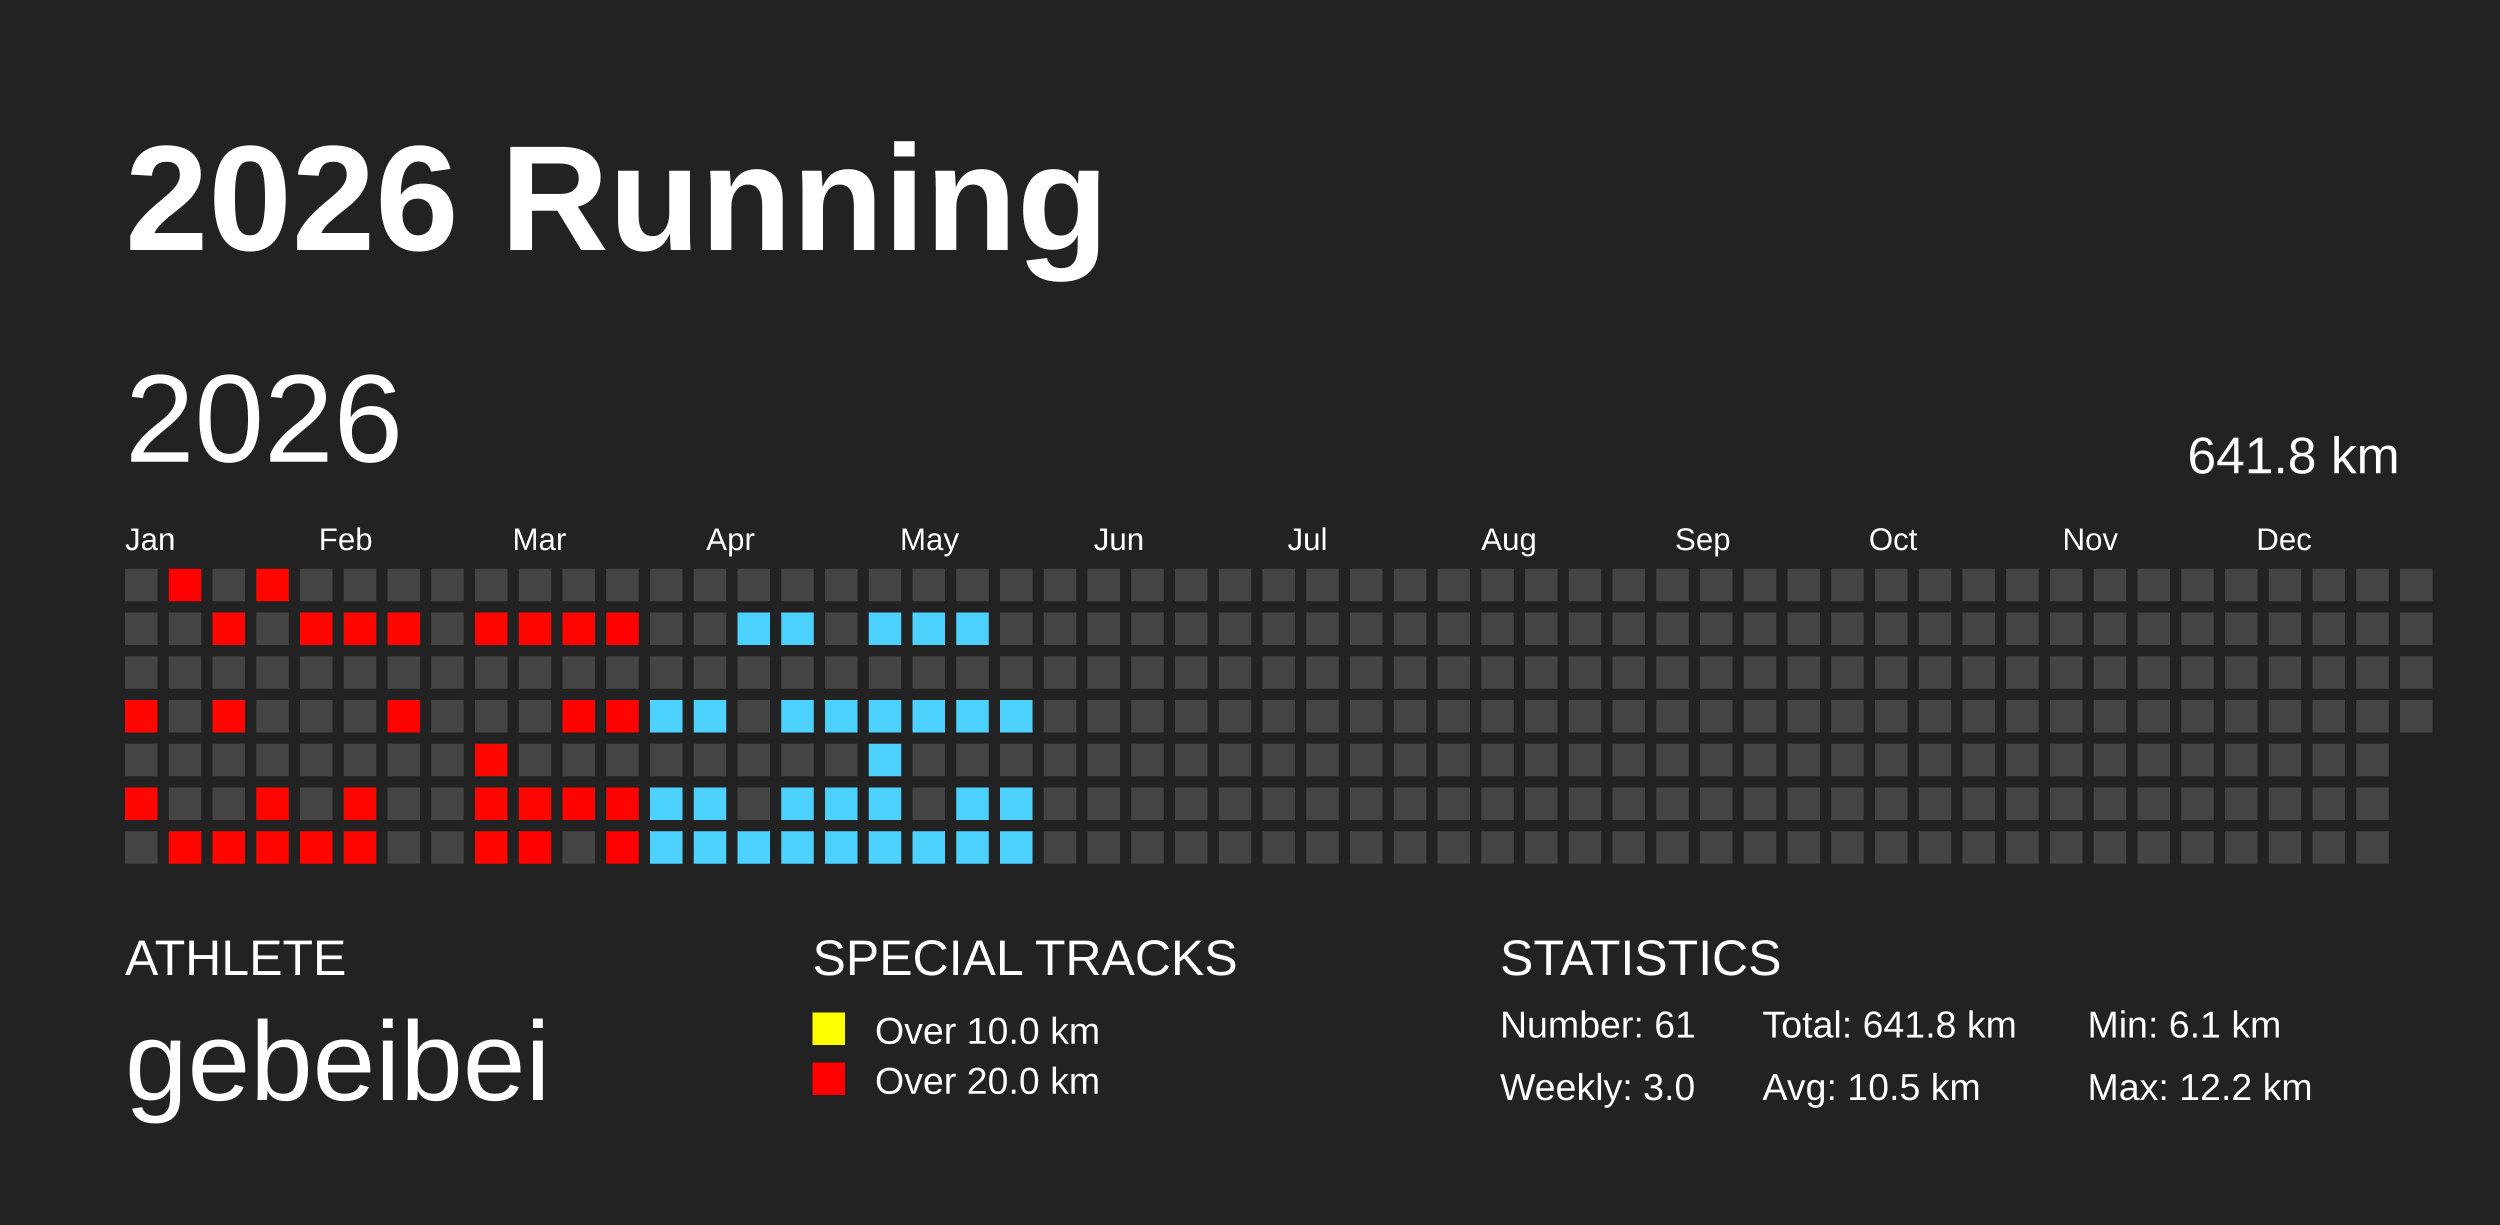
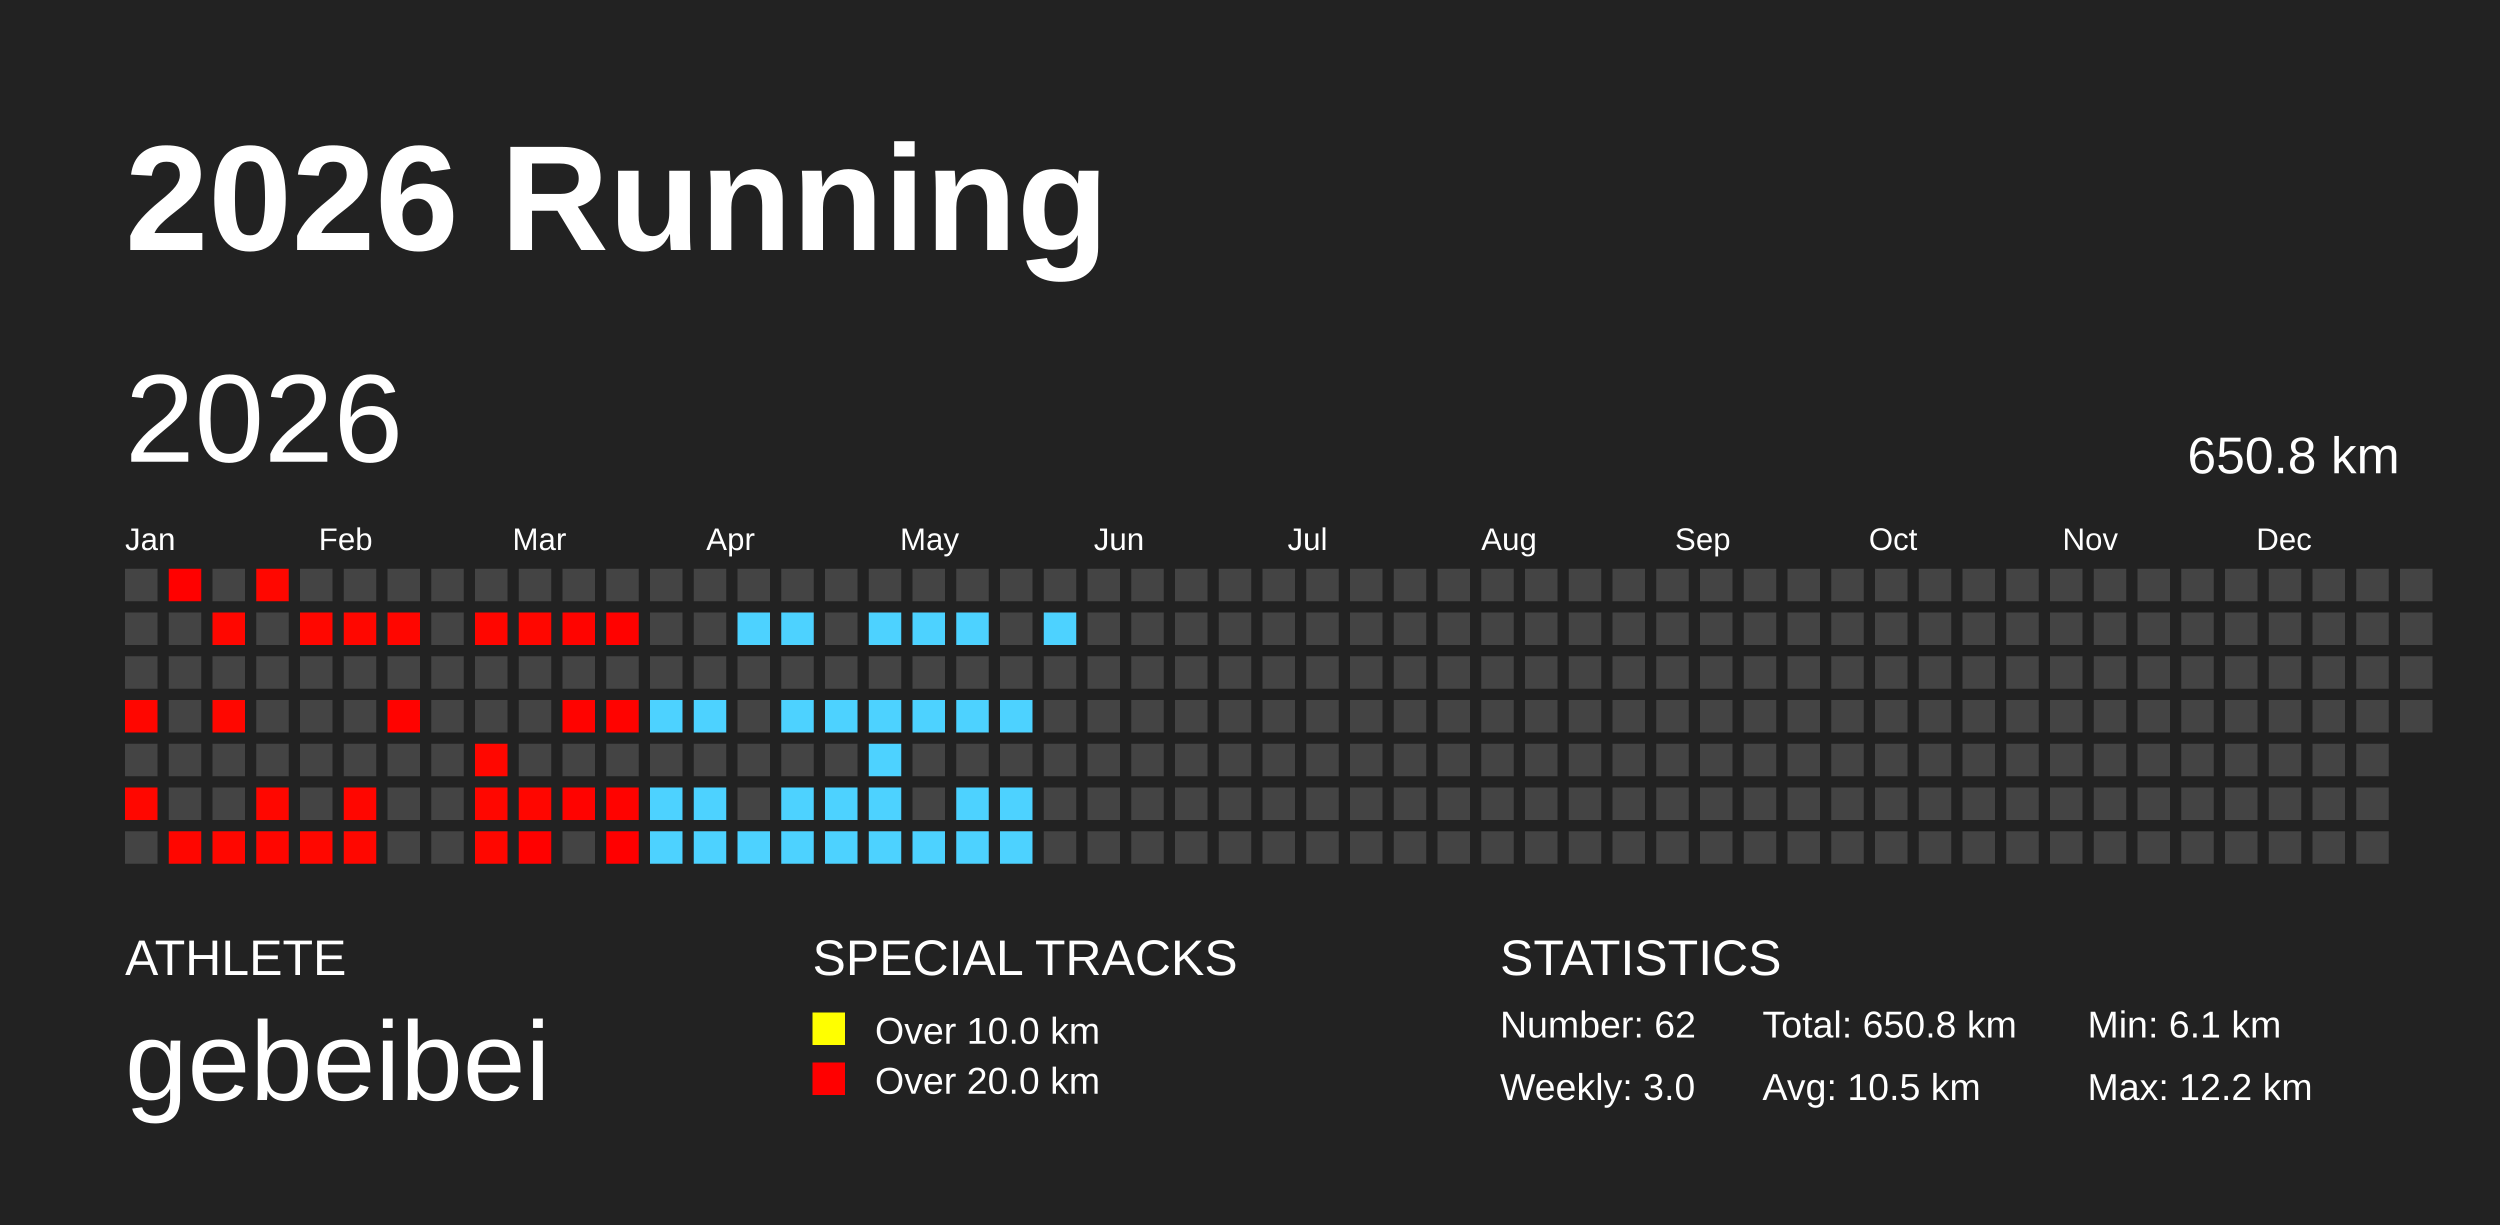
<svg xmlns="http://www.w3.org/2000/svg" baseProfile="full" height="98mm" version="1.1" viewBox="0,0,200,98" width="200mm">
  <defs />
  <rect fill="#222222" height="98" width="200" x="0" y="0" />
  <text fill="#FFFFFF" style="font-size:12px; font-family:Arial; font-weight:bold;" x="10" y="20">2026 Running</text>
  <text fill="#FFFFFF" style="font-size:4px; font-family:Arial" x="10" y="78">ATHLETE</text>
  <text fill="#FFFFFF" style="font-size:9px; font-family:Arial" x="10" y="88">gebeibei</text>
  <text fill="#FFFFFF" style="font-size:4px; font-family:Arial" x="65" y="78">SPECIAL TRACKS</text>
  <rect fill="yellow" height="2.6" width="2.6" x="65" y="81" />
  <text fill="#FFFFFF" style="font-size:3px; font-family:Arial" x="70" y="83.5">Over 10.0 km</text>
  <rect fill="red" height="2.6" width="2.6" x="65" y="85" />
  <text fill="#FFFFFF" style="font-size:3px; font-family:Arial" x="70" y="87.5">Over 20.0 km</text>
  <text fill="#FFFFFF" style="font-size:4px; font-family:Arial" x="120" y="78">STATISTICS</text>
-   <text fill="#FFFFFF" style="font-size:3px; font-family:Arial" x="120" y="83">Number: 61</text>
+   <text fill="#FFFFFF" style="font-size:3px; font-family:Arial" x="120" y="83">Number: 62</text>
  <text fill="#FFFFFF" style="font-size:3px; font-family:Arial" x="120" y="88">Weekly: 3.0</text>
-   <text fill="#FFFFFF" style="font-size:3px; font-family:Arial" x="141" y="83">Total: 641.8 km</text>
+   <text fill="#FFFFFF" style="font-size:3px; font-family:Arial" x="141" y="83">Total: 650.8 km</text>
  <text fill="#FFFFFF" style="font-size:3px; font-family:Arial" x="141" y="88">Avg: 10.5 km</text>
  <text fill="#FFFFFF" style="font-size:3px; font-family:Arial" x="167" y="83">Min: 6.1 km</text>
  <text fill="#FFFFFF" style="font-size:3px; font-family:Arial" x="167" y="88">Max: 12.2 km</text>
  <text dominant-baseline="hanging" fill="#FFFFFF" style="font-size:10.0px; font-family:Arial;" x="10" y="30">2026</text>
-   <text dominant-baseline="hanging" fill="#FFFFFF" style="font-size:4.125px; font-family:Arial;" x="175" y="35">641.8 km</text>
+   <text dominant-baseline="hanging" fill="#FFFFFF" style="font-size:4.125px; font-family:Arial;" x="175" y="35">650.8 km</text>
  <text fill="#FFFFFF" style="font-size:2.5px; font-family:Arial" x="10.0" y="44">Jan</text>
  <text fill="#FFFFFF" style="font-size:2.5px; font-family:Arial" x="25.5" y="44">Feb</text>
  <text fill="#FFFFFF" style="font-size:2.5px; font-family:Arial" x="41.0" y="44">Mar</text>
  <text fill="#FFFFFF" style="font-size:2.5px; font-family:Arial" x="56.5" y="44">Apr</text>
  <text fill="#FFFFFF" style="font-size:2.5px; font-family:Arial" x="72.0" y="44">May</text>
  <text fill="#FFFFFF" style="font-size:2.5px; font-family:Arial" x="87.5" y="44">Jun</text>
  <text fill="#FFFFFF" style="font-size:2.5px; font-family:Arial" x="103.0" y="44">Jul</text>
  <text fill="#FFFFFF" style="font-size:2.5px; font-family:Arial" x="118.5" y="44">Aug</text>
  <text fill="#FFFFFF" style="font-size:2.5px; font-family:Arial" x="134.0" y="44">Sep</text>
  <text fill="#FFFFFF" style="font-size:2.5px; font-family:Arial" x="149.5" y="44">Oct</text>
  <text fill="#FFFFFF" style="font-size:2.5px; font-family:Arial" x="165.0" y="44">Nov</text>
  <text fill="#FFFFFF" style="font-size:2.5px; font-family:Arial" x="180.5" y="44">Dec</text>
  <rect fill="#444444" height="2.6" width="2.6" x="10.0" y="45.5" />
  <rect fill="#444444" height="2.6" width="2.6" x="10.0" y="49.0" />
  <rect fill="#444444" height="2.6" width="2.6" x="10.0" y="52.5" />
  <rect fill="#ff0600" height="2.6" width="2.6" x="10.0" y="56.0" />
  <rect fill="#444444" height="2.6" width="2.6" x="10.0" y="59.5" />
  <rect fill="#ff0700" height="2.6" width="2.6" x="10.0" y="63.0" />
  <rect fill="#444444" height="2.6" width="2.6" x="10.0" y="66.5" />
  <rect fill="#ff0100" height="2.6" width="2.6" x="13.5" y="45.5" />
  <rect fill="#444444" height="2.6" width="2.6" x="13.5" y="49.0" />
  <rect fill="#444444" height="2.6" width="2.6" x="13.5" y="52.5" />
  <rect fill="#444444" height="2.6" width="2.6" x="13.5" y="56.0" />
  <rect fill="#444444" height="2.6" width="2.6" x="13.5" y="59.5" />
  <rect fill="#444444" height="2.6" width="2.6" x="13.5" y="63.0" />
  <rect fill="#ff0600" height="2.6" width="2.6" x="13.5" y="66.5" />
  <rect fill="#444444" height="2.6" width="2.6" x="17.0" y="45.5" />
  <rect fill="#ff0700" height="2.6" width="2.6" x="17.0" y="49.0" />
  <rect fill="#444444" height="2.6" width="2.6" x="17.0" y="52.5" />
  <rect fill="#ff0700" height="2.6" width="2.6" x="17.0" y="56.0" />
  <rect fill="#444444" height="2.6" width="2.6" x="17.0" y="59.5" />
  <rect fill="#444444" height="2.6" width="2.6" x="17.0" y="63.0" />
  <rect fill="#ff0700" height="2.6" width="2.6" x="17.0" y="66.5" />
  <rect fill="#ff0700" height="2.6" width="2.6" x="20.5" y="45.5" />
  <rect fill="#444444" height="2.6" width="2.6" x="20.5" y="49.0" />
  <rect fill="#444444" height="2.6" width="2.6" x="20.5" y="52.5" />
  <rect fill="#444444" height="2.6" width="2.6" x="20.5" y="56.0" />
  <rect fill="#444444" height="2.6" width="2.6" x="20.5" y="59.5" />
  <rect fill="#ff0700" height="2.6" width="2.6" x="20.5" y="63.0" />
  <rect fill="#ff0600" height="2.6" width="2.6" x="20.5" y="66.5" />
  <rect fill="#444444" height="2.6" width="2.6" x="24.0" y="45.5" />
  <rect fill="#ff0700" height="2.6" width="2.6" x="24.0" y="49.0" />
  <rect fill="#444444" height="2.6" width="2.6" x="24.0" y="52.5" />
  <rect fill="#444444" height="2.6" width="2.6" x="24.0" y="56.0" />
  <rect fill="#444444" height="2.6" width="2.6" x="24.0" y="59.5" />
  <rect fill="#444444" height="2.6" width="2.6" x="24.0" y="63.0" />
  <rect fill="#ff0700" height="2.6" width="2.6" x="24.0" y="66.5" />
  <rect fill="#444444" height="2.6" width="2.6" x="27.5" y="45.5" />
  <rect fill="#ff0700" height="2.6" width="2.6" x="27.5" y="49.0" />
  <rect fill="#444444" height="2.6" width="2.6" x="27.5" y="52.5" />
  <rect fill="#444444" height="2.6" width="2.6" x="27.5" y="56.0" />
  <rect fill="#444444" height="2.6" width="2.6" x="27.5" y="59.5" />
  <rect fill="#ff0600" height="2.6" width="2.6" x="27.5" y="63.0" />
  <rect fill="#ff0700" height="2.6" width="2.6" x="27.5" y="66.5" />
  <rect fill="#444444" height="2.6" width="2.6" x="31.0" y="45.5" />
  <rect fill="#ff0600" height="2.6" width="2.6" x="31.0" y="49.0" />
  <rect fill="#444444" height="2.6" width="2.6" x="31.0" y="52.5" />
  <rect fill="#ff0300" height="2.6" width="2.6" x="31.0" y="56.0" />
  <rect fill="#444444" height="2.6" width="2.6" x="31.0" y="59.5" />
  <rect fill="#444444" height="2.6" width="2.6" x="31.0" y="63.0" />
  <rect fill="#444444" height="2.6" width="2.6" x="31.0" y="66.5" />
  <rect fill="#444444" height="2.6" width="2.6" x="34.5" y="45.5" />
  <rect fill="#444444" height="2.6" width="2.6" x="34.5" y="49.0" />
  <rect fill="#444444" height="2.6" width="2.6" x="34.5" y="52.5" />
  <rect fill="#444444" height="2.6" width="2.6" x="34.5" y="56.0" />
  <rect fill="#444444" height="2.6" width="2.6" x="34.5" y="59.5" />
  <rect fill="#444444" height="2.6" width="2.6" x="34.5" y="63.0" />
  <rect fill="#444444" height="2.6" width="2.6" x="34.5" y="66.5" />
  <rect fill="#444444" height="2.6" width="2.6" x="38.0" y="45.5" />
  <rect fill="#ff0600" height="2.6" width="2.6" x="38.0" y="49.0" />
  <rect fill="#444444" height="2.6" width="2.6" x="38.0" y="52.5" />
  <rect fill="#444444" height="2.6" width="2.6" x="38.0" y="56.0" />
  <rect fill="#ff0700" height="2.6" width="2.6" x="38.0" y="59.5" />
  <rect fill="#ff0700" height="2.6" width="2.6" x="38.0" y="63.0" />
  <rect fill="#ff0700" height="2.6" width="2.6" x="38.0" y="66.5" />
  <rect fill="#444444" height="2.6" width="2.6" x="41.5" y="45.5" />
  <rect fill="#ff0700" height="2.6" width="2.6" x="41.5" y="49.0" />
  <rect fill="#444444" height="2.6" width="2.6" x="41.5" y="52.5" />
  <rect fill="#444444" height="2.6" width="2.6" x="41.5" y="56.0" />
  <rect fill="#444444" height="2.6" width="2.6" x="41.5" y="59.5" />
  <rect fill="#ff0600" height="2.6" width="2.6" x="41.5" y="63.0" />
  <rect fill="#ff0100" height="2.6" width="2.6" x="41.5" y="66.5" />
  <rect fill="#444444" height="2.6" width="2.6" x="45.0" y="45.5" />
  <rect fill="#ff0400" height="2.6" width="2.6" x="45.0" y="49.0" />
  <rect fill="#444444" height="2.6" width="2.6" x="45.0" y="52.5" />
  <rect fill="#ff0300" height="2.6" width="2.6" x="45.0" y="56.0" />
  <rect fill="#444444" height="2.6" width="2.6" x="45.0" y="59.5" />
  <rect fill="#ff0300" height="2.6" width="2.6" x="45.0" y="63.0" />
  <rect fill="#444444" height="2.6" width="2.6" x="45.0" y="66.5" />
  <rect fill="#444444" height="2.6" width="2.6" x="48.5" y="45.5" />
  <rect fill="#ff0200" height="2.6" width="2.6" x="48.5" y="49.0" />
  <rect fill="#444444" height="2.6" width="2.6" x="48.5" y="52.5" />
  <rect fill="#ff0300" height="2.6" width="2.6" x="48.5" y="56.0" />
  <rect fill="#444444" height="2.6" width="2.6" x="48.5" y="59.5" />
  <rect fill="#ff0300" height="2.6" width="2.6" x="48.5" y="63.0" />
  <rect fill="#ff0000" height="2.6" width="2.6" x="48.5" y="66.5" />
  <rect fill="#444444" height="2.6" width="2.6" x="52.0" y="45.5" />
  <rect fill="#444444" height="2.6" width="2.6" x="52.0" y="49.0" />
  <rect fill="#444444" height="2.6" width="2.6" x="52.0" y="52.5" />
  <rect fill="#4dd2ff" height="2.6" width="2.6" x="52.0" y="56.0" />
  <rect fill="#444444" height="2.6" width="2.6" x="52.0" y="59.5" />
  <rect fill="#4dd2ff" height="2.6" width="2.6" x="52.0" y="63.0" />
  <rect fill="#4dd2ff" height="2.6" width="2.6" x="52.0" y="66.5" />
  <rect fill="#444444" height="2.6" width="2.6" x="55.5" y="45.5" />
  <rect fill="#444444" height="2.6" width="2.6" x="55.5" y="49.0" />
  <rect fill="#444444" height="2.6" width="2.6" x="55.5" y="52.5" />
  <rect fill="#4dd2ff" height="2.6" width="2.6" x="55.5" y="56.0" />
  <rect fill="#444444" height="2.6" width="2.6" x="55.5" y="59.5" />
  <rect fill="#4dd2ff" height="2.6" width="2.6" x="55.5" y="63.0" />
  <rect fill="#4dd2ff" height="2.6" width="2.6" x="55.5" y="66.5" />
  <rect fill="#444444" height="2.6" width="2.6" x="59.0" y="45.5" />
  <rect fill="#4dd2ff" height="2.6" width="2.6" x="59.0" y="49.0" />
  <rect fill="#444444" height="2.6" width="2.6" x="59.0" y="52.5" />
  <rect fill="#444444" height="2.6" width="2.6" x="59.0" y="56.0" />
  <rect fill="#444444" height="2.6" width="2.6" x="59.0" y="59.5" />
  <rect fill="#444444" height="2.6" width="2.6" x="59.0" y="63.0" />
  <rect fill="#4dd2ff" height="2.6" width="2.6" x="59.0" y="66.5" />
  <rect fill="#444444" height="2.6" width="2.6" x="62.5" y="45.5" />
  <rect fill="#4dd2ff" height="2.6" width="2.6" x="62.5" y="49.0" />
  <rect fill="#444444" height="2.6" width="2.6" x="62.5" y="52.5" />
  <rect fill="#4dd2ff" height="2.6" width="2.6" x="62.5" y="56.0" />
  <rect fill="#444444" height="2.6" width="2.6" x="62.5" y="59.5" />
  <rect fill="#4dd2ff" height="2.6" width="2.6" x="62.5" y="63.0" />
  <rect fill="#4dd2ff" height="2.6" width="2.6" x="62.5" y="66.5" />
  <rect fill="#444444" height="2.6" width="2.6" x="66.0" y="45.5" />
  <rect fill="#444444" height="2.6" width="2.6" x="66.0" y="49.0" />
  <rect fill="#444444" height="2.6" width="2.6" x="66.0" y="52.5" />
  <rect fill="#4dd2ff" height="2.6" width="2.6" x="66.0" y="56.0" />
  <rect fill="#444444" height="2.6" width="2.6" x="66.0" y="59.5" />
  <rect fill="#4dd2ff" height="2.6" width="2.6" x="66.0" y="63.0" />
  <rect fill="#4dd2ff" height="2.6" width="2.6" x="66.0" y="66.5" />
  <rect fill="#444444" height="2.6" width="2.6" x="69.5" y="45.5" />
  <rect fill="#4dd2ff" height="2.6" width="2.6" x="69.5" y="49.0" />
  <rect fill="#444444" height="2.6" width="2.6" x="69.5" y="52.5" />
  <rect fill="#4dd2ff" height="2.6" width="2.6" x="69.5" y="56.0" />
  <rect fill="#4dd2ff" height="2.6" width="2.6" x="69.5" y="59.5" />
  <rect fill="#4dd2ff" height="2.6" width="2.6" x="69.5" y="63.0" />
  <rect fill="#4dd2ff" height="2.6" width="2.6" x="69.5" y="66.5" />
  <rect fill="#444444" height="2.6" width="2.6" x="73.0" y="45.5" />
  <rect fill="#4dd2ff" height="2.6" width="2.6" x="73.0" y="49.0" />
  <rect fill="#444444" height="2.6" width="2.6" x="73.0" y="52.5" />
  <rect fill="#4dd2ff" height="2.6" width="2.6" x="73.0" y="56.0" />
  <rect fill="#444444" height="2.6" width="2.6" x="73.0" y="59.5" />
  <rect fill="#444444" height="2.6" width="2.6" x="73.0" y="63.0" />
  <rect fill="#4dd2ff" height="2.6" width="2.6" x="73.0" y="66.5" />
  <rect fill="#444444" height="2.6" width="2.6" x="76.5" y="45.5" />
  <rect fill="#4dd2ff" height="2.6" width="2.6" x="76.5" y="49.0" />
  <rect fill="#444444" height="2.6" width="2.6" x="76.5" y="52.5" />
  <rect fill="#4dd2ff" height="2.6" width="2.6" x="76.5" y="56.0" />
  <rect fill="#444444" height="2.6" width="2.6" x="76.5" y="59.5" />
  <rect fill="#4dd2ff" height="2.6" width="2.6" x="76.5" y="63.0" />
  <rect fill="#4dd2ff" height="2.6" width="2.6" x="76.5" y="66.5" />
  <rect fill="#444444" height="2.6" width="2.6" x="80.0" y="45.5" />
  <rect fill="#444444" height="2.6" width="2.6" x="80.0" y="49.0" />
  <rect fill="#444444" height="2.6" width="2.6" x="80.0" y="52.5" />
  <rect fill="#4dd2ff" height="2.6" width="2.6" x="80.0" y="56.0" />
  <rect fill="#444444" height="2.6" width="2.6" x="80.0" y="59.5" />
  <rect fill="#4dd2ff" height="2.6" width="2.6" x="80.0" y="63.0" />
  <rect fill="#4dd2ff" height="2.6" width="2.6" x="80.0" y="66.5" />
  <rect fill="#444444" height="2.6" width="2.6" x="83.5" y="45.5" />
-   <rect fill="#444444" height="2.6" width="2.6" x="83.5" y="49.0" />
+   <rect fill="#4dd2ff" height="2.6" width="2.6" x="83.5" y="49.0" />
  <rect fill="#444444" height="2.6" width="2.6" x="83.5" y="52.5" />
  <rect fill="#444444" height="2.6" width="2.6" x="83.5" y="56.0" />
  <rect fill="#444444" height="2.6" width="2.6" x="83.5" y="59.5" />
  <rect fill="#444444" height="2.6" width="2.6" x="83.5" y="63.0" />
  <rect fill="#444444" height="2.6" width="2.6" x="83.5" y="66.5" />
  <rect fill="#444444" height="2.6" width="2.6" x="87.0" y="45.5" />
  <rect fill="#444444" height="2.6" width="2.6" x="87.0" y="49.0" />
  <rect fill="#444444" height="2.6" width="2.6" x="87.0" y="52.5" />
  <rect fill="#444444" height="2.6" width="2.6" x="87.0" y="56.0" />
  <rect fill="#444444" height="2.6" width="2.6" x="87.0" y="59.5" />
  <rect fill="#444444" height="2.6" width="2.6" x="87.0" y="63.0" />
  <rect fill="#444444" height="2.6" width="2.6" x="87.0" y="66.5" />
  <rect fill="#444444" height="2.6" width="2.6" x="90.5" y="45.5" />
  <rect fill="#444444" height="2.6" width="2.6" x="90.5" y="49.0" />
  <rect fill="#444444" height="2.6" width="2.6" x="90.5" y="52.5" />
  <rect fill="#444444" height="2.6" width="2.6" x="90.5" y="56.0" />
  <rect fill="#444444" height="2.6" width="2.6" x="90.5" y="59.5" />
  <rect fill="#444444" height="2.6" width="2.6" x="90.5" y="63.0" />
  <rect fill="#444444" height="2.6" width="2.6" x="90.5" y="66.5" />
  <rect fill="#444444" height="2.6" width="2.6" x="94.0" y="45.5" />
  <rect fill="#444444" height="2.6" width="2.6" x="94.0" y="49.0" />
  <rect fill="#444444" height="2.6" width="2.6" x="94.0" y="52.5" />
  <rect fill="#444444" height="2.6" width="2.6" x="94.0" y="56.0" />
  <rect fill="#444444" height="2.6" width="2.6" x="94.0" y="59.5" />
  <rect fill="#444444" height="2.6" width="2.6" x="94.0" y="63.0" />
  <rect fill="#444444" height="2.6" width="2.6" x="94.0" y="66.5" />
  <rect fill="#444444" height="2.6" width="2.6" x="97.5" y="45.5" />
  <rect fill="#444444" height="2.6" width="2.6" x="97.5" y="49.0" />
  <rect fill="#444444" height="2.6" width="2.6" x="97.5" y="52.5" />
  <rect fill="#444444" height="2.6" width="2.6" x="97.5" y="56.0" />
  <rect fill="#444444" height="2.6" width="2.6" x="97.5" y="59.5" />
  <rect fill="#444444" height="2.6" width="2.6" x="97.5" y="63.0" />
  <rect fill="#444444" height="2.6" width="2.6" x="97.5" y="66.5" />
  <rect fill="#444444" height="2.6" width="2.6" x="101.0" y="45.5" />
  <rect fill="#444444" height="2.6" width="2.6" x="101.0" y="49.0" />
  <rect fill="#444444" height="2.6" width="2.6" x="101.0" y="52.5" />
  <rect fill="#444444" height="2.6" width="2.6" x="101.0" y="56.0" />
  <rect fill="#444444" height="2.6" width="2.6" x="101.0" y="59.5" />
  <rect fill="#444444" height="2.6" width="2.6" x="101.0" y="63.0" />
  <rect fill="#444444" height="2.6" width="2.6" x="101.0" y="66.5" />
  <rect fill="#444444" height="2.6" width="2.6" x="104.5" y="45.5" />
  <rect fill="#444444" height="2.6" width="2.6" x="104.5" y="49.0" />
  <rect fill="#444444" height="2.6" width="2.6" x="104.5" y="52.5" />
  <rect fill="#444444" height="2.6" width="2.6" x="104.5" y="56.0" />
  <rect fill="#444444" height="2.6" width="2.6" x="104.5" y="59.5" />
  <rect fill="#444444" height="2.6" width="2.6" x="104.5" y="63.0" />
  <rect fill="#444444" height="2.6" width="2.6" x="104.5" y="66.5" />
  <rect fill="#444444" height="2.6" width="2.6" x="108.0" y="45.5" />
  <rect fill="#444444" height="2.6" width="2.6" x="108.0" y="49.0" />
  <rect fill="#444444" height="2.6" width="2.6" x="108.0" y="52.5" />
  <rect fill="#444444" height="2.6" width="2.6" x="108.0" y="56.0" />
  <rect fill="#444444" height="2.6" width="2.6" x="108.0" y="59.5" />
  <rect fill="#444444" height="2.6" width="2.6" x="108.0" y="63.0" />
  <rect fill="#444444" height="2.6" width="2.6" x="108.0" y="66.5" />
  <rect fill="#444444" height="2.6" width="2.6" x="111.5" y="45.5" />
  <rect fill="#444444" height="2.6" width="2.6" x="111.5" y="49.0" />
  <rect fill="#444444" height="2.6" width="2.6" x="111.5" y="52.5" />
  <rect fill="#444444" height="2.6" width="2.6" x="111.5" y="56.0" />
  <rect fill="#444444" height="2.6" width="2.6" x="111.5" y="59.5" />
  <rect fill="#444444" height="2.6" width="2.6" x="111.5" y="63.0" />
  <rect fill="#444444" height="2.6" width="2.6" x="111.5" y="66.5" />
  <rect fill="#444444" height="2.6" width="2.6" x="115.0" y="45.5" />
  <rect fill="#444444" height="2.6" width="2.6" x="115.0" y="49.0" />
  <rect fill="#444444" height="2.6" width="2.6" x="115.0" y="52.5" />
  <rect fill="#444444" height="2.6" width="2.6" x="115.0" y="56.0" />
  <rect fill="#444444" height="2.6" width="2.6" x="115.0" y="59.5" />
  <rect fill="#444444" height="2.6" width="2.6" x="115.0" y="63.0" />
  <rect fill="#444444" height="2.6" width="2.6" x="115.0" y="66.5" />
  <rect fill="#444444" height="2.6" width="2.6" x="118.5" y="45.5" />
  <rect fill="#444444" height="2.6" width="2.6" x="118.5" y="49.0" />
  <rect fill="#444444" height="2.6" width="2.6" x="118.5" y="52.5" />
  <rect fill="#444444" height="2.6" width="2.6" x="118.5" y="56.0" />
  <rect fill="#444444" height="2.6" width="2.6" x="118.5" y="59.5" />
  <rect fill="#444444" height="2.6" width="2.6" x="118.5" y="63.0" />
  <rect fill="#444444" height="2.6" width="2.6" x="118.5" y="66.5" />
  <rect fill="#444444" height="2.6" width="2.6" x="122.0" y="45.5" />
  <rect fill="#444444" height="2.6" width="2.6" x="122.0" y="49.0" />
  <rect fill="#444444" height="2.6" width="2.6" x="122.0" y="52.5" />
  <rect fill="#444444" height="2.6" width="2.6" x="122.0" y="56.0" />
  <rect fill="#444444" height="2.6" width="2.6" x="122.0" y="59.5" />
  <rect fill="#444444" height="2.6" width="2.6" x="122.0" y="63.0" />
  <rect fill="#444444" height="2.6" width="2.6" x="122.0" y="66.5" />
  <rect fill="#444444" height="2.6" width="2.6" x="125.5" y="45.5" />
  <rect fill="#444444" height="2.6" width="2.6" x="125.5" y="49.0" />
  <rect fill="#444444" height="2.6" width="2.6" x="125.5" y="52.5" />
  <rect fill="#444444" height="2.6" width="2.6" x="125.5" y="56.0" />
  <rect fill="#444444" height="2.6" width="2.6" x="125.5" y="59.5" />
  <rect fill="#444444" height="2.6" width="2.6" x="125.5" y="63.0" />
  <rect fill="#444444" height="2.6" width="2.6" x="125.5" y="66.5" />
  <rect fill="#444444" height="2.6" width="2.6" x="129.0" y="45.5" />
  <rect fill="#444444" height="2.6" width="2.6" x="129.0" y="49.0" />
  <rect fill="#444444" height="2.6" width="2.6" x="129.0" y="52.5" />
  <rect fill="#444444" height="2.6" width="2.6" x="129.0" y="56.0" />
  <rect fill="#444444" height="2.6" width="2.6" x="129.0" y="59.5" />
  <rect fill="#444444" height="2.6" width="2.6" x="129.0" y="63.0" />
  <rect fill="#444444" height="2.6" width="2.6" x="129.0" y="66.5" />
  <rect fill="#444444" height="2.6" width="2.6" x="132.5" y="45.5" />
  <rect fill="#444444" height="2.6" width="2.6" x="132.5" y="49.0" />
  <rect fill="#444444" height="2.6" width="2.6" x="132.5" y="52.5" />
  <rect fill="#444444" height="2.6" width="2.6" x="132.5" y="56.0" />
  <rect fill="#444444" height="2.6" width="2.6" x="132.5" y="59.5" />
  <rect fill="#444444" height="2.6" width="2.6" x="132.5" y="63.0" />
  <rect fill="#444444" height="2.6" width="2.6" x="132.5" y="66.5" />
  <rect fill="#444444" height="2.6" width="2.6" x="136.0" y="45.5" />
  <rect fill="#444444" height="2.6" width="2.6" x="136.0" y="49.0" />
  <rect fill="#444444" height="2.6" width="2.6" x="136.0" y="52.5" />
  <rect fill="#444444" height="2.6" width="2.6" x="136.0" y="56.0" />
  <rect fill="#444444" height="2.6" width="2.6" x="136.0" y="59.5" />
  <rect fill="#444444" height="2.6" width="2.6" x="136.0" y="63.0" />
  <rect fill="#444444" height="2.6" width="2.6" x="136.0" y="66.5" />
  <rect fill="#444444" height="2.6" width="2.6" x="139.5" y="45.5" />
  <rect fill="#444444" height="2.6" width="2.6" x="139.5" y="49.0" />
  <rect fill="#444444" height="2.6" width="2.6" x="139.5" y="52.5" />
  <rect fill="#444444" height="2.6" width="2.6" x="139.5" y="56.0" />
  <rect fill="#444444" height="2.6" width="2.6" x="139.5" y="59.5" />
  <rect fill="#444444" height="2.6" width="2.6" x="139.5" y="63.0" />
  <rect fill="#444444" height="2.6" width="2.6" x="139.5" y="66.5" />
  <rect fill="#444444" height="2.6" width="2.6" x="143.0" y="45.5" />
  <rect fill="#444444" height="2.6" width="2.6" x="143.0" y="49.0" />
  <rect fill="#444444" height="2.6" width="2.6" x="143.0" y="52.5" />
  <rect fill="#444444" height="2.6" width="2.6" x="143.0" y="56.0" />
  <rect fill="#444444" height="2.6" width="2.6" x="143.0" y="59.5" />
  <rect fill="#444444" height="2.6" width="2.6" x="143.0" y="63.0" />
  <rect fill="#444444" height="2.6" width="2.6" x="143.0" y="66.5" />
  <rect fill="#444444" height="2.6" width="2.6" x="146.5" y="45.5" />
  <rect fill="#444444" height="2.6" width="2.6" x="146.5" y="49.0" />
  <rect fill="#444444" height="2.6" width="2.6" x="146.5" y="52.5" />
  <rect fill="#444444" height="2.6" width="2.6" x="146.5" y="56.0" />
  <rect fill="#444444" height="2.6" width="2.6" x="146.5" y="59.5" />
  <rect fill="#444444" height="2.6" width="2.6" x="146.5" y="63.0" />
  <rect fill="#444444" height="2.6" width="2.6" x="146.5" y="66.5" />
  <rect fill="#444444" height="2.6" width="2.6" x="150.0" y="45.5" />
  <rect fill="#444444" height="2.6" width="2.6" x="150.0" y="49.0" />
  <rect fill="#444444" height="2.6" width="2.6" x="150.0" y="52.5" />
  <rect fill="#444444" height="2.6" width="2.6" x="150.0" y="56.0" />
  <rect fill="#444444" height="2.6" width="2.6" x="150.0" y="59.5" />
  <rect fill="#444444" height="2.6" width="2.6" x="150.0" y="63.0" />
  <rect fill="#444444" height="2.6" width="2.6" x="150.0" y="66.5" />
  <rect fill="#444444" height="2.6" width="2.6" x="153.5" y="45.5" />
  <rect fill="#444444" height="2.6" width="2.6" x="153.5" y="49.0" />
  <rect fill="#444444" height="2.6" width="2.6" x="153.5" y="52.5" />
  <rect fill="#444444" height="2.6" width="2.6" x="153.5" y="56.0" />
  <rect fill="#444444" height="2.6" width="2.6" x="153.5" y="59.5" />
  <rect fill="#444444" height="2.6" width="2.6" x="153.5" y="63.0" />
  <rect fill="#444444" height="2.6" width="2.6" x="153.5" y="66.5" />
  <rect fill="#444444" height="2.6" width="2.6" x="157.0" y="45.5" />
  <rect fill="#444444" height="2.6" width="2.6" x="157.0" y="49.0" />
  <rect fill="#444444" height="2.6" width="2.6" x="157.0" y="52.5" />
  <rect fill="#444444" height="2.6" width="2.6" x="157.0" y="56.0" />
  <rect fill="#444444" height="2.6" width="2.6" x="157.0" y="59.5" />
  <rect fill="#444444" height="2.6" width="2.6" x="157.0" y="63.0" />
  <rect fill="#444444" height="2.6" width="2.6" x="157.0" y="66.5" />
  <rect fill="#444444" height="2.6" width="2.6" x="160.5" y="45.5" />
  <rect fill="#444444" height="2.6" width="2.6" x="160.5" y="49.0" />
  <rect fill="#444444" height="2.6" width="2.6" x="160.5" y="52.5" />
  <rect fill="#444444" height="2.6" width="2.6" x="160.5" y="56.0" />
  <rect fill="#444444" height="2.6" width="2.6" x="160.5" y="59.5" />
  <rect fill="#444444" height="2.6" width="2.6" x="160.5" y="63.0" />
  <rect fill="#444444" height="2.6" width="2.6" x="160.5" y="66.5" />
  <rect fill="#444444" height="2.6" width="2.6" x="164.0" y="45.5" />
  <rect fill="#444444" height="2.6" width="2.6" x="164.0" y="49.0" />
  <rect fill="#444444" height="2.6" width="2.6" x="164.0" y="52.5" />
  <rect fill="#444444" height="2.6" width="2.6" x="164.0" y="56.0" />
  <rect fill="#444444" height="2.6" width="2.6" x="164.0" y="59.5" />
  <rect fill="#444444" height="2.6" width="2.6" x="164.0" y="63.0" />
  <rect fill="#444444" height="2.6" width="2.6" x="164.0" y="66.5" />
  <rect fill="#444444" height="2.6" width="2.6" x="167.5" y="45.5" />
  <rect fill="#444444" height="2.6" width="2.6" x="167.5" y="49.0" />
  <rect fill="#444444" height="2.6" width="2.6" x="167.5" y="52.5" />
  <rect fill="#444444" height="2.6" width="2.6" x="167.5" y="56.0" />
  <rect fill="#444444" height="2.6" width="2.6" x="167.5" y="59.5" />
  <rect fill="#444444" height="2.6" width="2.6" x="167.5" y="63.0" />
  <rect fill="#444444" height="2.6" width="2.6" x="167.5" y="66.5" />
  <rect fill="#444444" height="2.6" width="2.6" x="171.0" y="45.5" />
  <rect fill="#444444" height="2.6" width="2.6" x="171.0" y="49.0" />
  <rect fill="#444444" height="2.6" width="2.6" x="171.0" y="52.5" />
  <rect fill="#444444" height="2.6" width="2.6" x="171.0" y="56.0" />
  <rect fill="#444444" height="2.6" width="2.6" x="171.0" y="59.5" />
  <rect fill="#444444" height="2.6" width="2.6" x="171.0" y="63.0" />
  <rect fill="#444444" height="2.6" width="2.6" x="171.0" y="66.5" />
  <rect fill="#444444" height="2.6" width="2.6" x="174.5" y="45.5" />
  <rect fill="#444444" height="2.6" width="2.6" x="174.5" y="49.0" />
  <rect fill="#444444" height="2.6" width="2.6" x="174.5" y="52.5" />
  <rect fill="#444444" height="2.6" width="2.6" x="174.5" y="56.0" />
  <rect fill="#444444" height="2.6" width="2.6" x="174.5" y="59.5" />
  <rect fill="#444444" height="2.6" width="2.6" x="174.5" y="63.0" />
  <rect fill="#444444" height="2.6" width="2.6" x="174.5" y="66.5" />
  <rect fill="#444444" height="2.6" width="2.6" x="178.0" y="45.5" />
  <rect fill="#444444" height="2.6" width="2.6" x="178.0" y="49.0" />
  <rect fill="#444444" height="2.6" width="2.6" x="178.0" y="52.5" />
  <rect fill="#444444" height="2.6" width="2.6" x="178.0" y="56.0" />
  <rect fill="#444444" height="2.6" width="2.6" x="178.0" y="59.5" />
  <rect fill="#444444" height="2.6" width="2.6" x="178.0" y="63.0" />
  <rect fill="#444444" height="2.6" width="2.6" x="178.0" y="66.5" />
  <rect fill="#444444" height="2.6" width="2.6" x="181.5" y="45.5" />
  <rect fill="#444444" height="2.6" width="2.6" x="181.5" y="49.0" />
  <rect fill="#444444" height="2.6" width="2.6" x="181.5" y="52.5" />
  <rect fill="#444444" height="2.6" width="2.6" x="181.5" y="56.0" />
  <rect fill="#444444" height="2.6" width="2.6" x="181.5" y="59.5" />
  <rect fill="#444444" height="2.6" width="2.6" x="181.5" y="63.0" />
  <rect fill="#444444" height="2.6" width="2.6" x="181.5" y="66.5" />
  <rect fill="#444444" height="2.6" width="2.6" x="185.0" y="45.5" />
  <rect fill="#444444" height="2.6" width="2.6" x="185.0" y="49.0" />
  <rect fill="#444444" height="2.6" width="2.6" x="185.0" y="52.5" />
  <rect fill="#444444" height="2.6" width="2.6" x="185.0" y="56.0" />
  <rect fill="#444444" height="2.6" width="2.6" x="185.0" y="59.5" />
  <rect fill="#444444" height="2.6" width="2.6" x="185.0" y="63.0" />
  <rect fill="#444444" height="2.6" width="2.6" x="185.0" y="66.5" />
  <rect fill="#444444" height="2.6" width="2.6" x="188.5" y="45.5" />
  <rect fill="#444444" height="2.6" width="2.6" x="188.5" y="49.0" />
  <rect fill="#444444" height="2.6" width="2.6" x="188.5" y="52.5" />
  <rect fill="#444444" height="2.6" width="2.6" x="188.5" y="56.0" />
  <rect fill="#444444" height="2.6" width="2.6" x="188.5" y="59.5" />
  <rect fill="#444444" height="2.6" width="2.6" x="188.5" y="63.0" />
  <rect fill="#444444" height="2.6" width="2.6" x="188.5" y="66.5" />
  <rect fill="#444444" height="2.6" width="2.6" x="192.0" y="45.5" />
  <rect fill="#444444" height="2.6" width="2.6" x="192.0" y="49.0" />
  <rect fill="#444444" height="2.6" width="2.6" x="192.0" y="52.5" />
  <rect fill="#444444" height="2.6" width="2.6" x="192.0" y="56.0" />
</svg>
